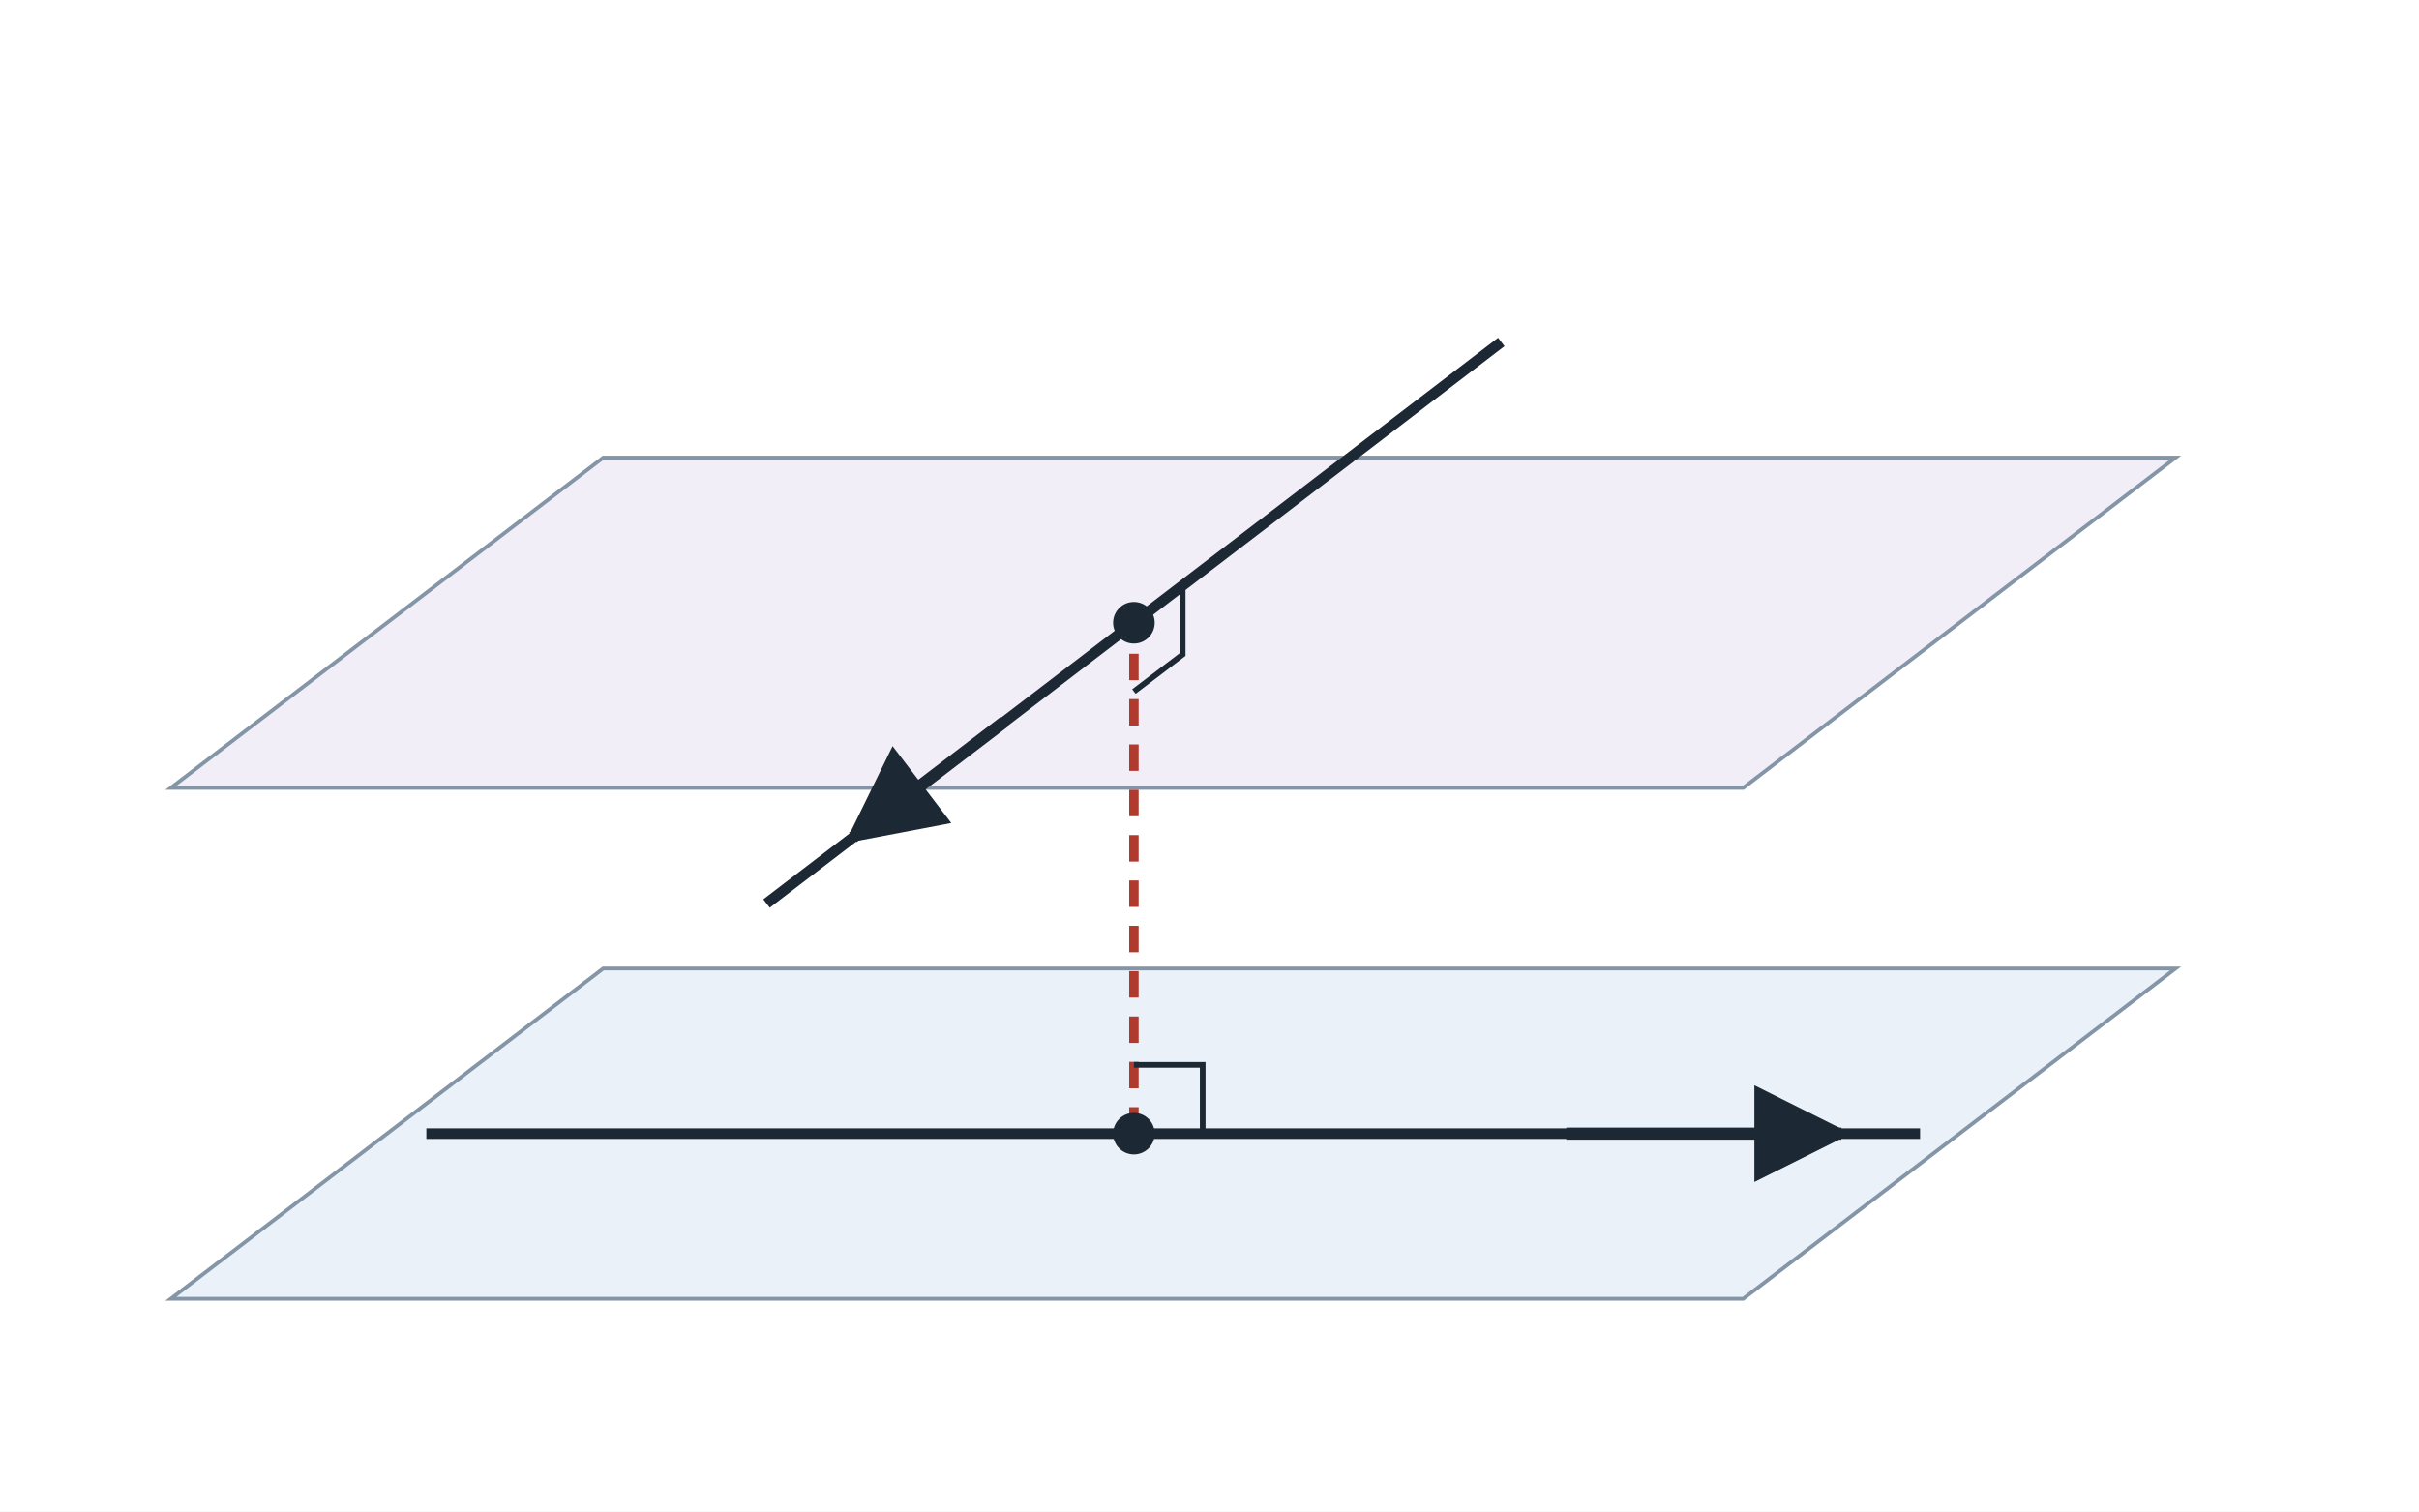
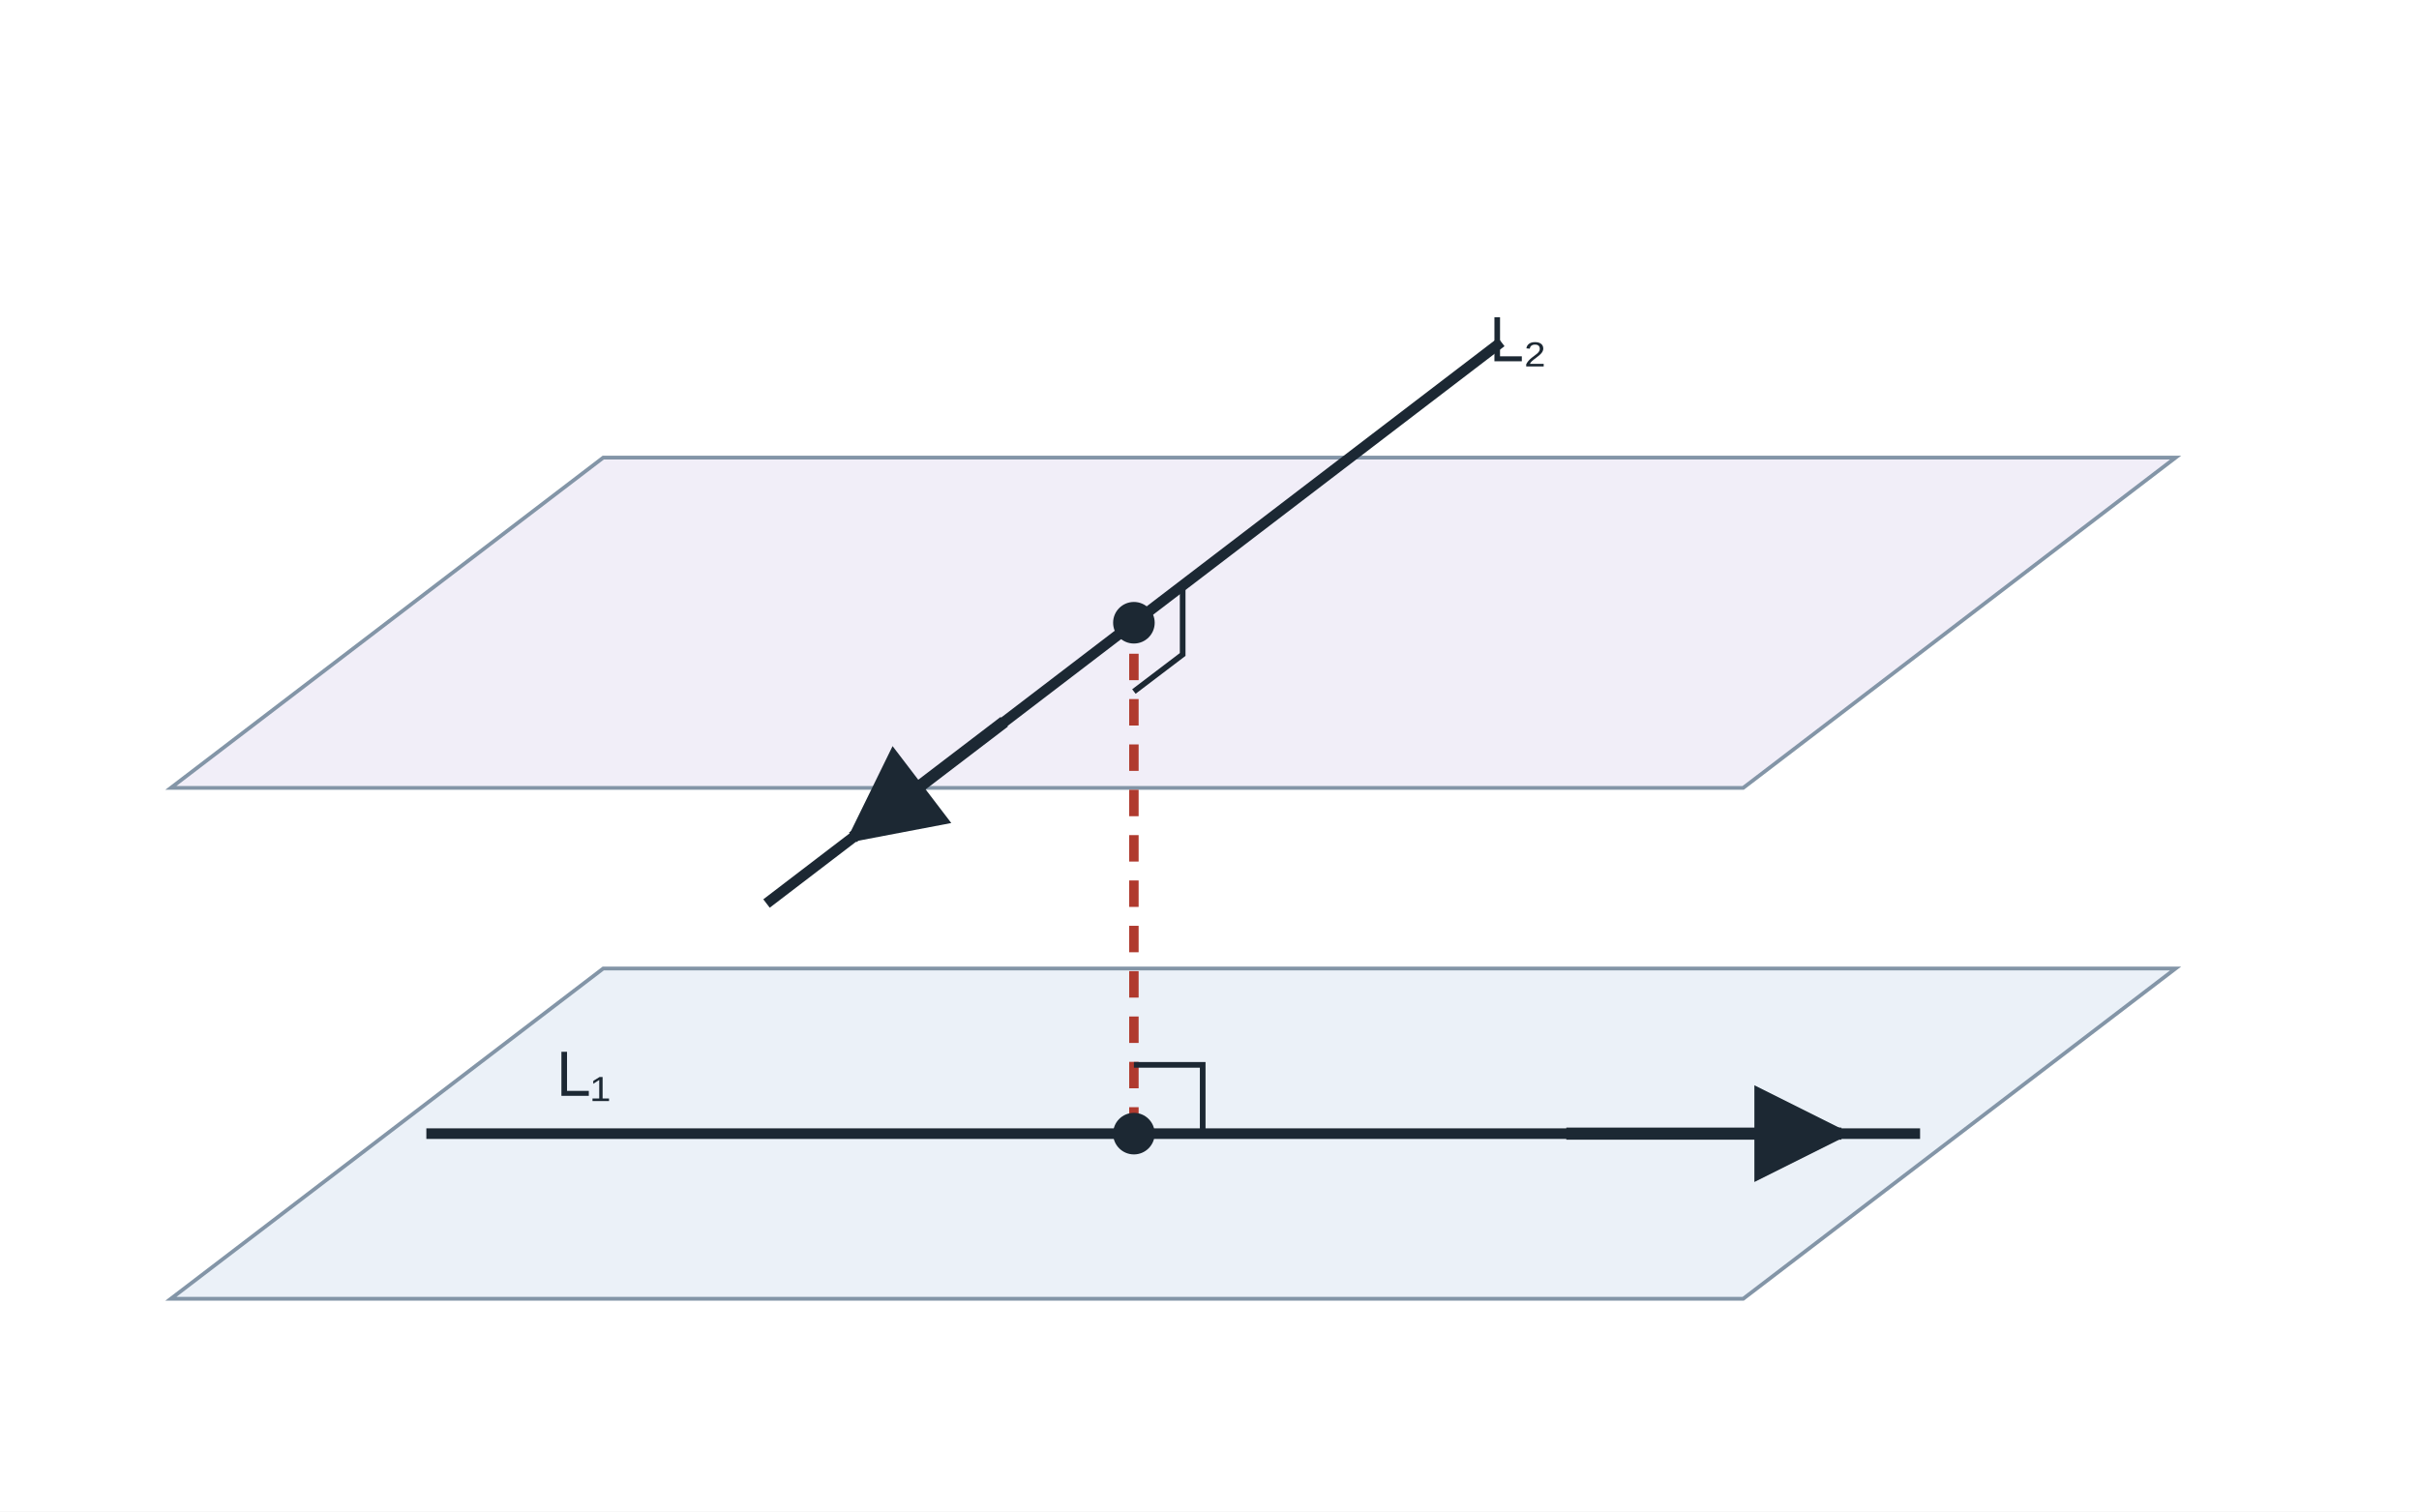
<svg xmlns="http://www.w3.org/2000/svg" viewBox="0 0 640 400" width="640" height="400" font-family="Helvetica, Arial, sans-serif" font-size="16" fill="#1c2833">
  <rect x="0" y="0" width="640" height="400" fill="#ffffff" />
  <defs>
    <marker id="ah" viewBox="0 0 10 10" refX="9" refY="5" markerWidth="8" markerHeight="8" orient="auto-start-reverse">
      <path d="M0,0 L10,5 L0,10 z" fill="#1c2833" />
    </marker>
    <marker id="ahg" viewBox="0 0 10 10" refX="9" refY="5" markerWidth="4" markerHeight="4" orient="auto-start-reverse">
      <path d="M0,0 L10,5 L0,10 z" fill="#2e7d4f" />
    </marker>
  </defs>
  <polygon points="159.6,256.3 45.2,343.7 461.2,343.7 575.6,256.3" fill="#dde8f3" stroke="#8395a7" stroke-width="1" fill-opacity="0.6" />
  <polygon points="159.6,121.1 45.2,208.5 461.2,208.5 575.6,121.1" fill="#e8e2f3" stroke="#8395a7" stroke-width="1" fill-opacity="0.6" />
  <line x1="112.8" y1="300.0" x2="508.0" y2="300.0" stroke="#1c2833" stroke-width="2.8" />
  <line x1="397.2" y1="90.5" x2="202.8" y2="239.1" stroke="#1c2833" stroke-width="2.8" />
  <line x1="414.4" y1="300.0" x2="487.2" y2="300.0" stroke="#1c2833" stroke-width="3.2" marker-end="url(#ah)" />
  <line x1="265.7" y1="191.0" x2="225.6" y2="221.6" stroke="#1c2833" stroke-width="3.2" marker-end="url(#ah)" />
  <line x1="300.0" y1="300.0" x2="300.0" y2="164.8" stroke="#b03a2e" stroke-width="2.5" stroke-dasharray="7 5" />
  <path d="M318.2,300.0 L318.2,281.8 L300.0,281.8" fill="none" stroke="#1c2833" stroke-width="1.5" />
  <path d="M312.9,155.0 L312.9,173.2 L300.0,183.0" fill="none" stroke="#1c2833" stroke-width="1.5" />
  <circle cx="300.0" cy="300.0" r="5.5" fill="#1c2833" />
  <circle cx="300.0" cy="164.8" r="5.5" fill="#1c2833" />
+   <text x="154.4" y="290.0" text-anchor="middle" font-size="16">L₁</text>
+   <text x="394.1" y="95.6" text-anchor="start" font-size="16">L₂</text>
</svg>
